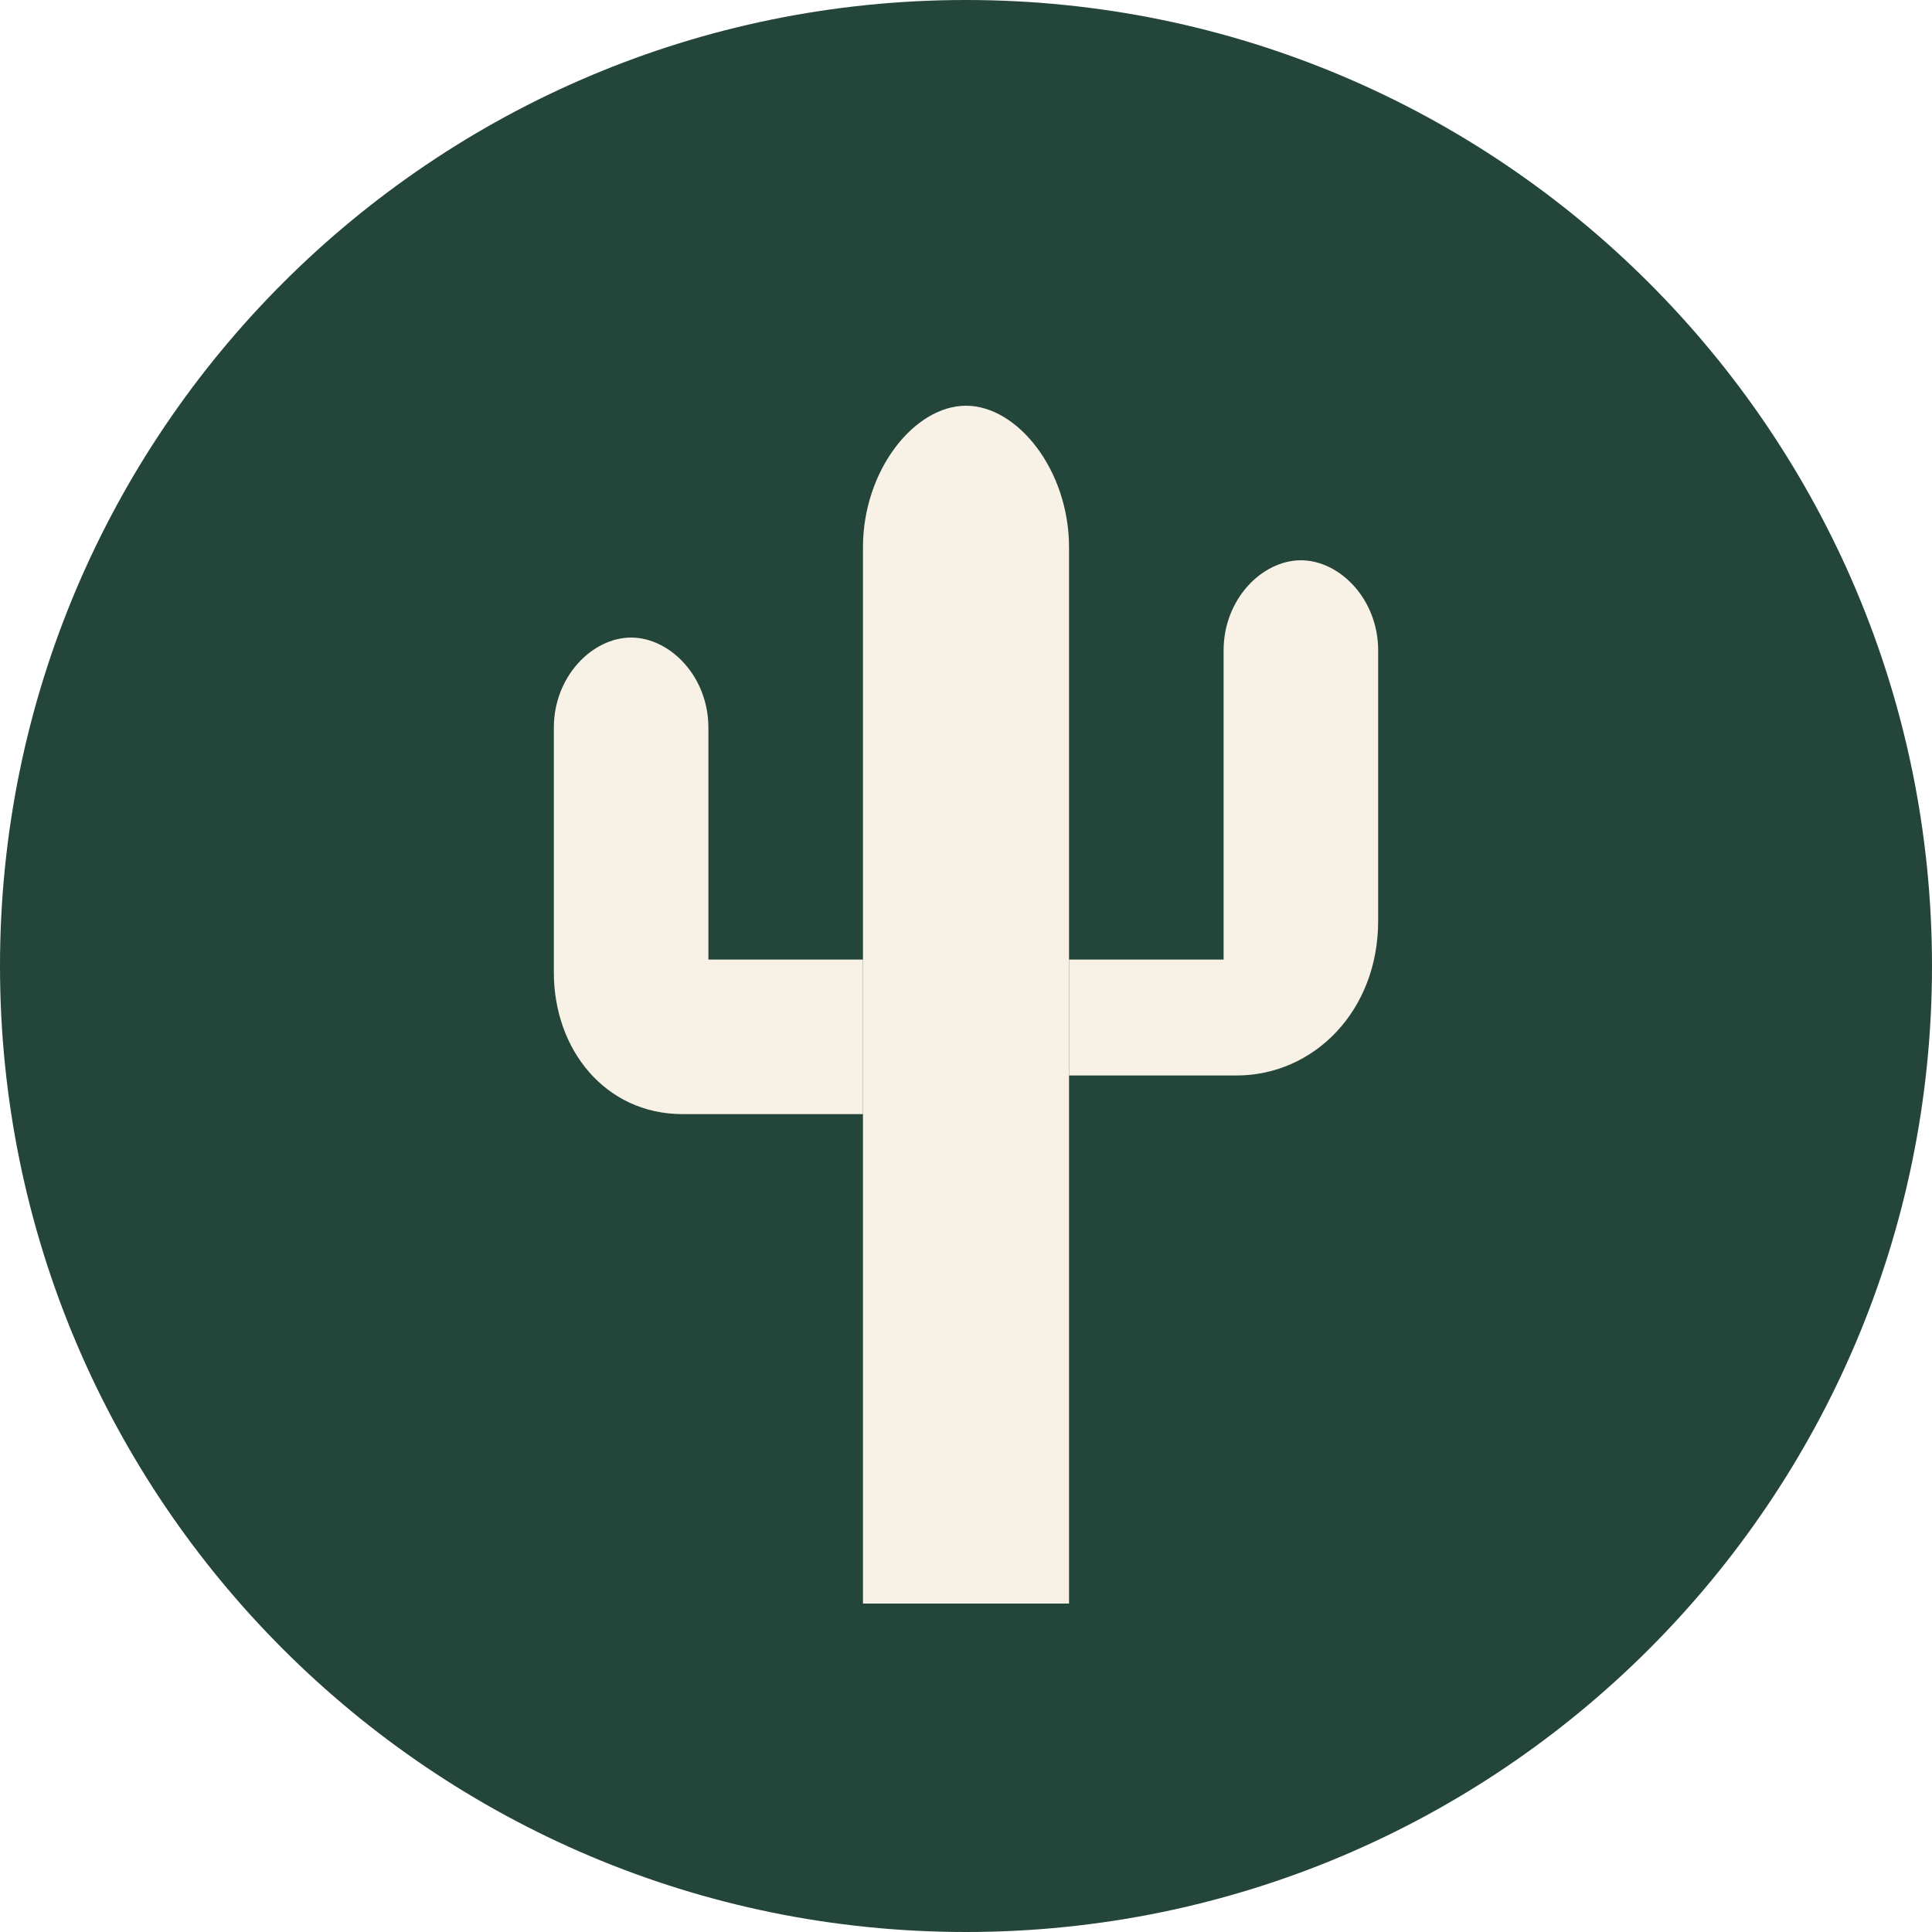
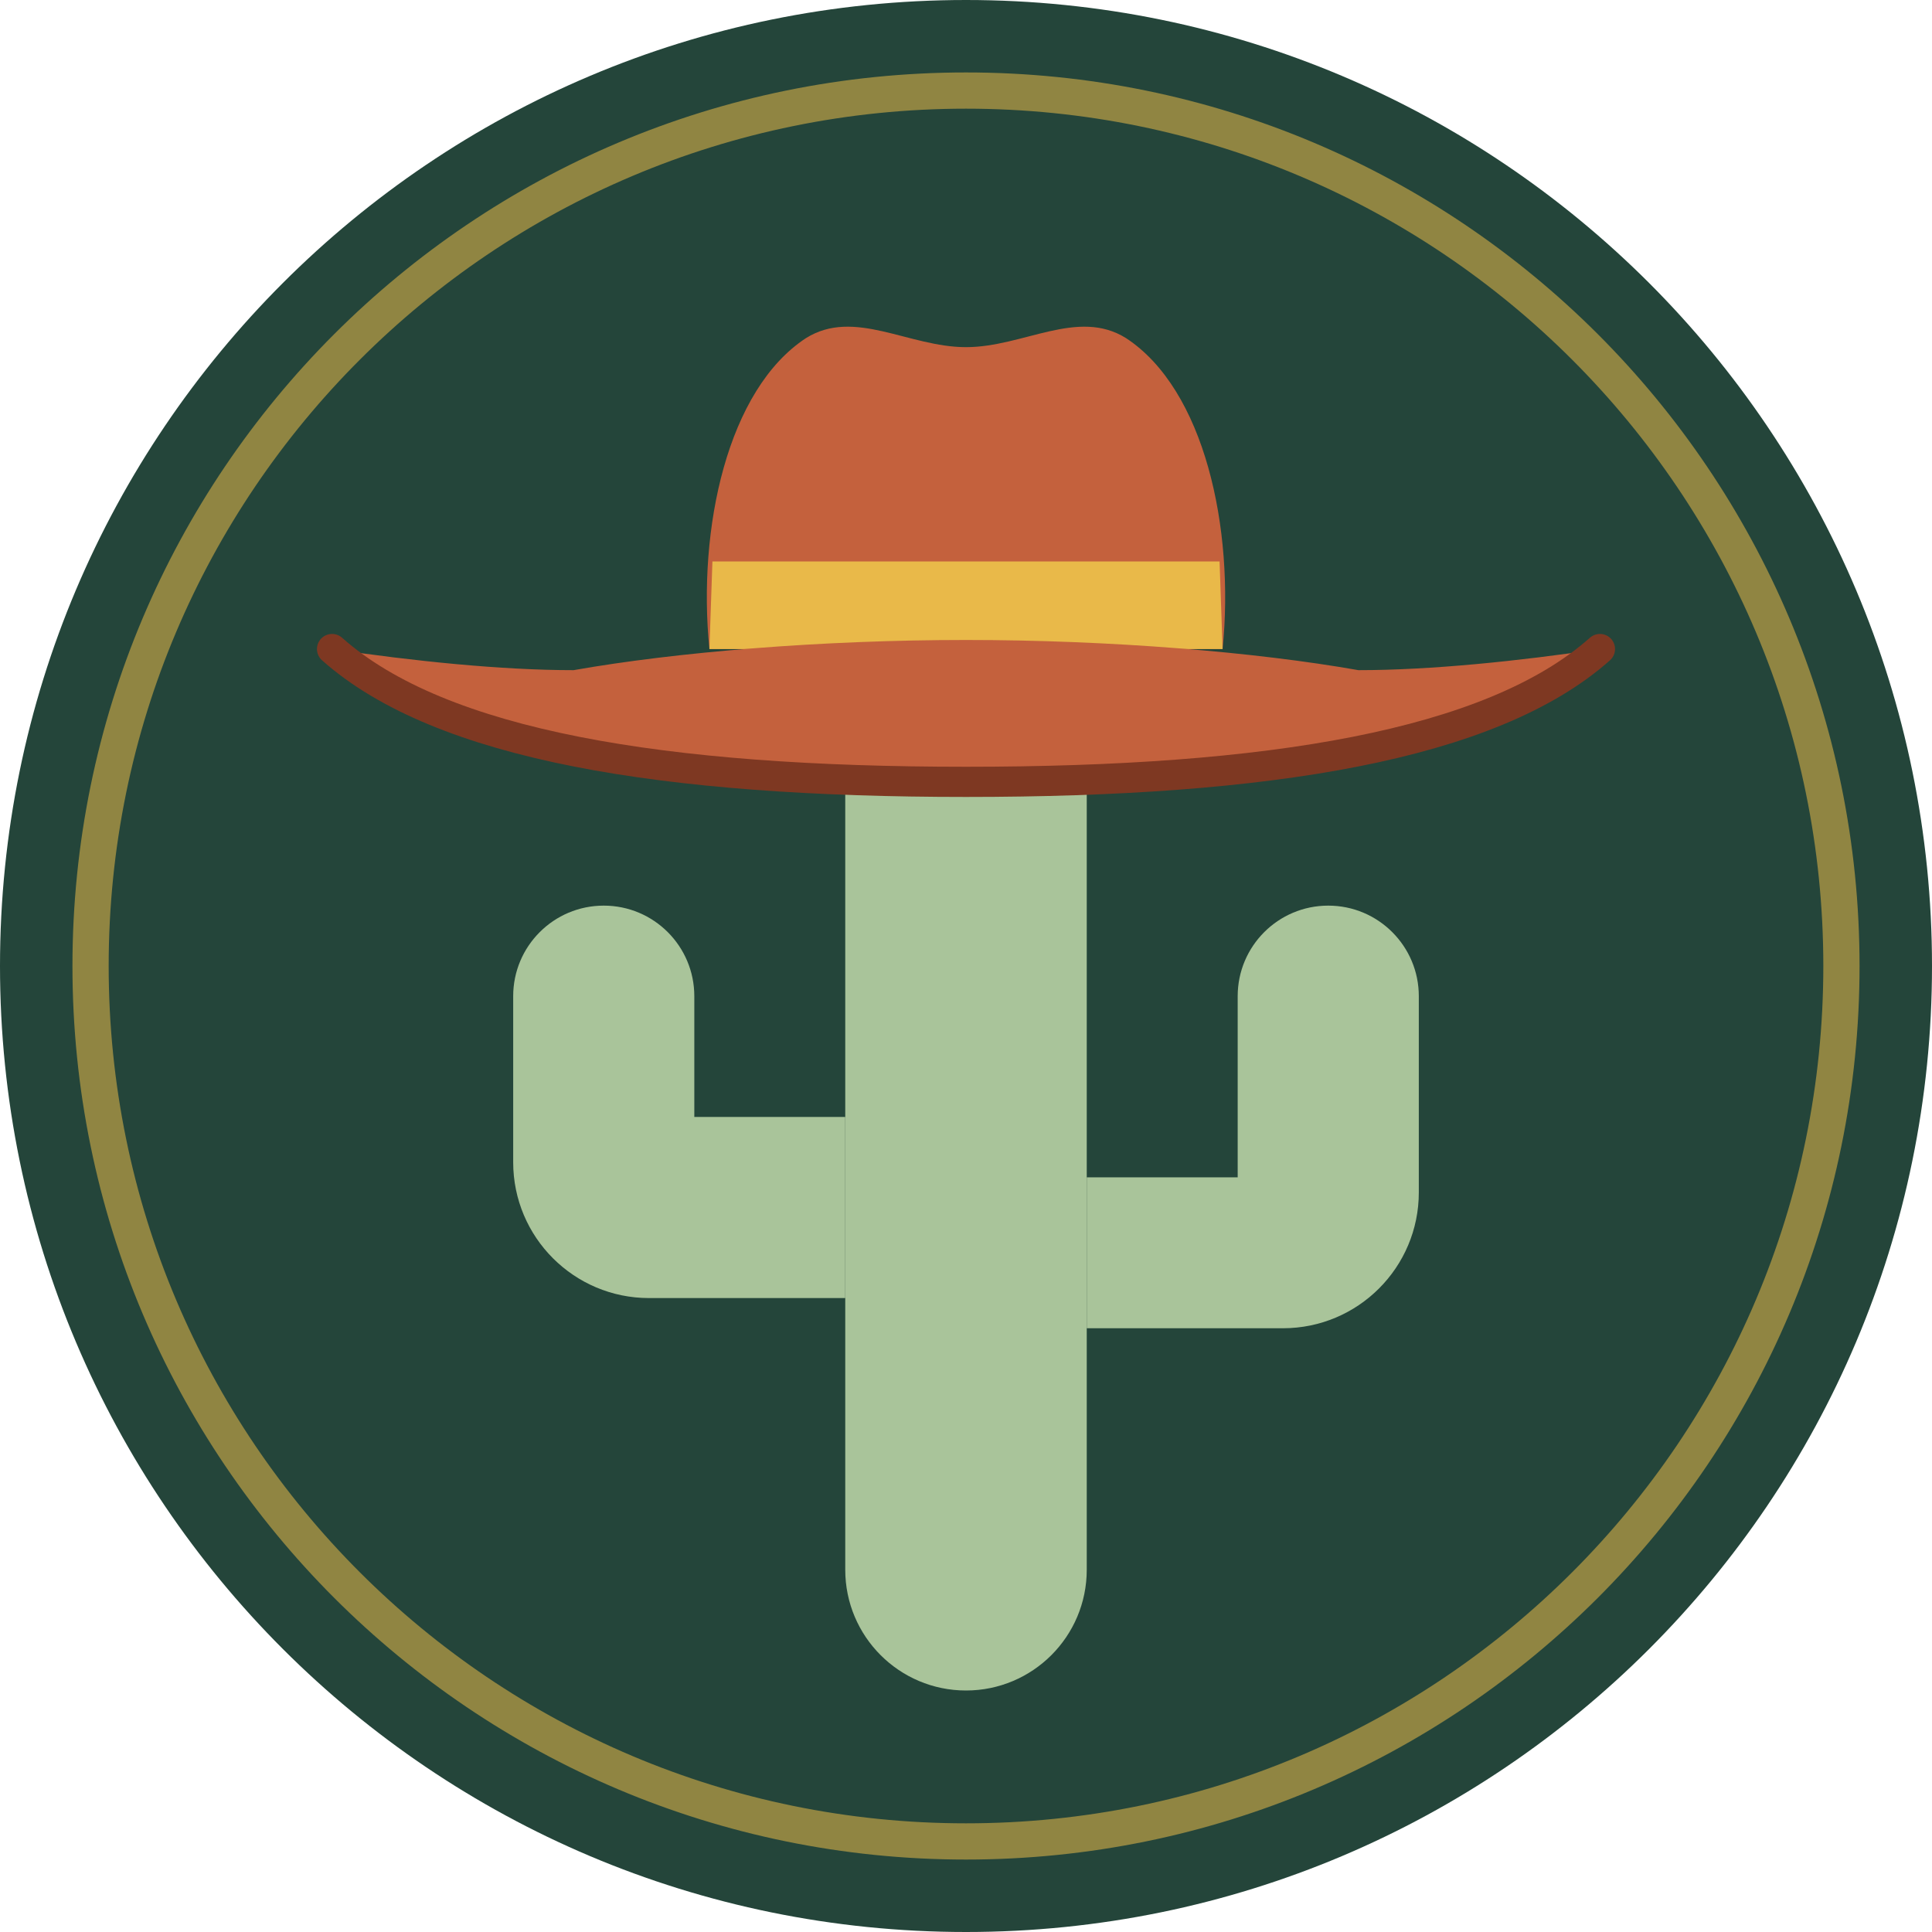
- <svg xmlns="http://www.w3.org/2000/svg" viewBox="0 0 120 120">
-   <rect width="120" height="120" rx="60" fill="#24453a" />
-   <g fill="#f7f1e6" transform="translate(12 10) scale(.8)">
-     <path d="M52 112V30c0-6 4-11 8-11s8 5 8 11v82z" />
-     <path d="M52 74H38c-6 0-10-5-10-11V44c0-4 3-7 6-7s6 3 6 7v18h12z" />
-     <path d="M68 62h12V38c0-4 3-7 6-7s6 3 6 7v21c0 7-5 12-11 12H68z" />
+ <svg xmlns="http://www.w3.org/2000/svg" viewBox="0 0 64 64">
+   <circle cx="32" cy="32" r="32" fill="#24453a" />
+   <circle cx="32" cy="32" r="29" fill="none" stroke="#e9b949" stroke-width="1.2" opacity=".55" />
+   <g fill="#a9c49a">
+     <rect x="28" y="22" width="8" height="34" rx="4" />
+     <path d="M28 43h-6.5a4.5 4.5 0 0 1-4.5-4.5V33a3 3 0 0 1 6 0v4h5z" />
+     <path d="M36 39h5v-6a3 3 0 0 1 6 0v6.5a4.5 4.5 0 0 1-4.5 4.5H36z" />
  </g>
+   <path d="M23.5 21.5c-.4-4 .6-8.6 3.2-10.3 1.6-1 3.4.3 5.3.3s3.7-1.3 5.3-.3c2.6 1.7 3.6 6.3 3.2 10.3z" fill="#c4613d" />
+   <path d="M23.6 18.6h16.8l.1 2.9H23.5z" fill="#e9b949" />
+   <path d="M11 21.5c3.6 3.2 11 4.4 21 4.4s17.4-1.2 21-4.4c-2.7.4-5.6.7-8 .7-3.4-.6-8.2-1-13-1s-9.6.4-13 1c-2.4 0-5.3-.3-8-.7z" fill="#c4613d" />
+   <path d="M11 21.5c3.6 3.2 11 4.4 21 4.4s17.4-1.2 21-4.4" fill="none" stroke="#7e3822" stroke-width="1" stroke-linecap="round" />
</svg>
